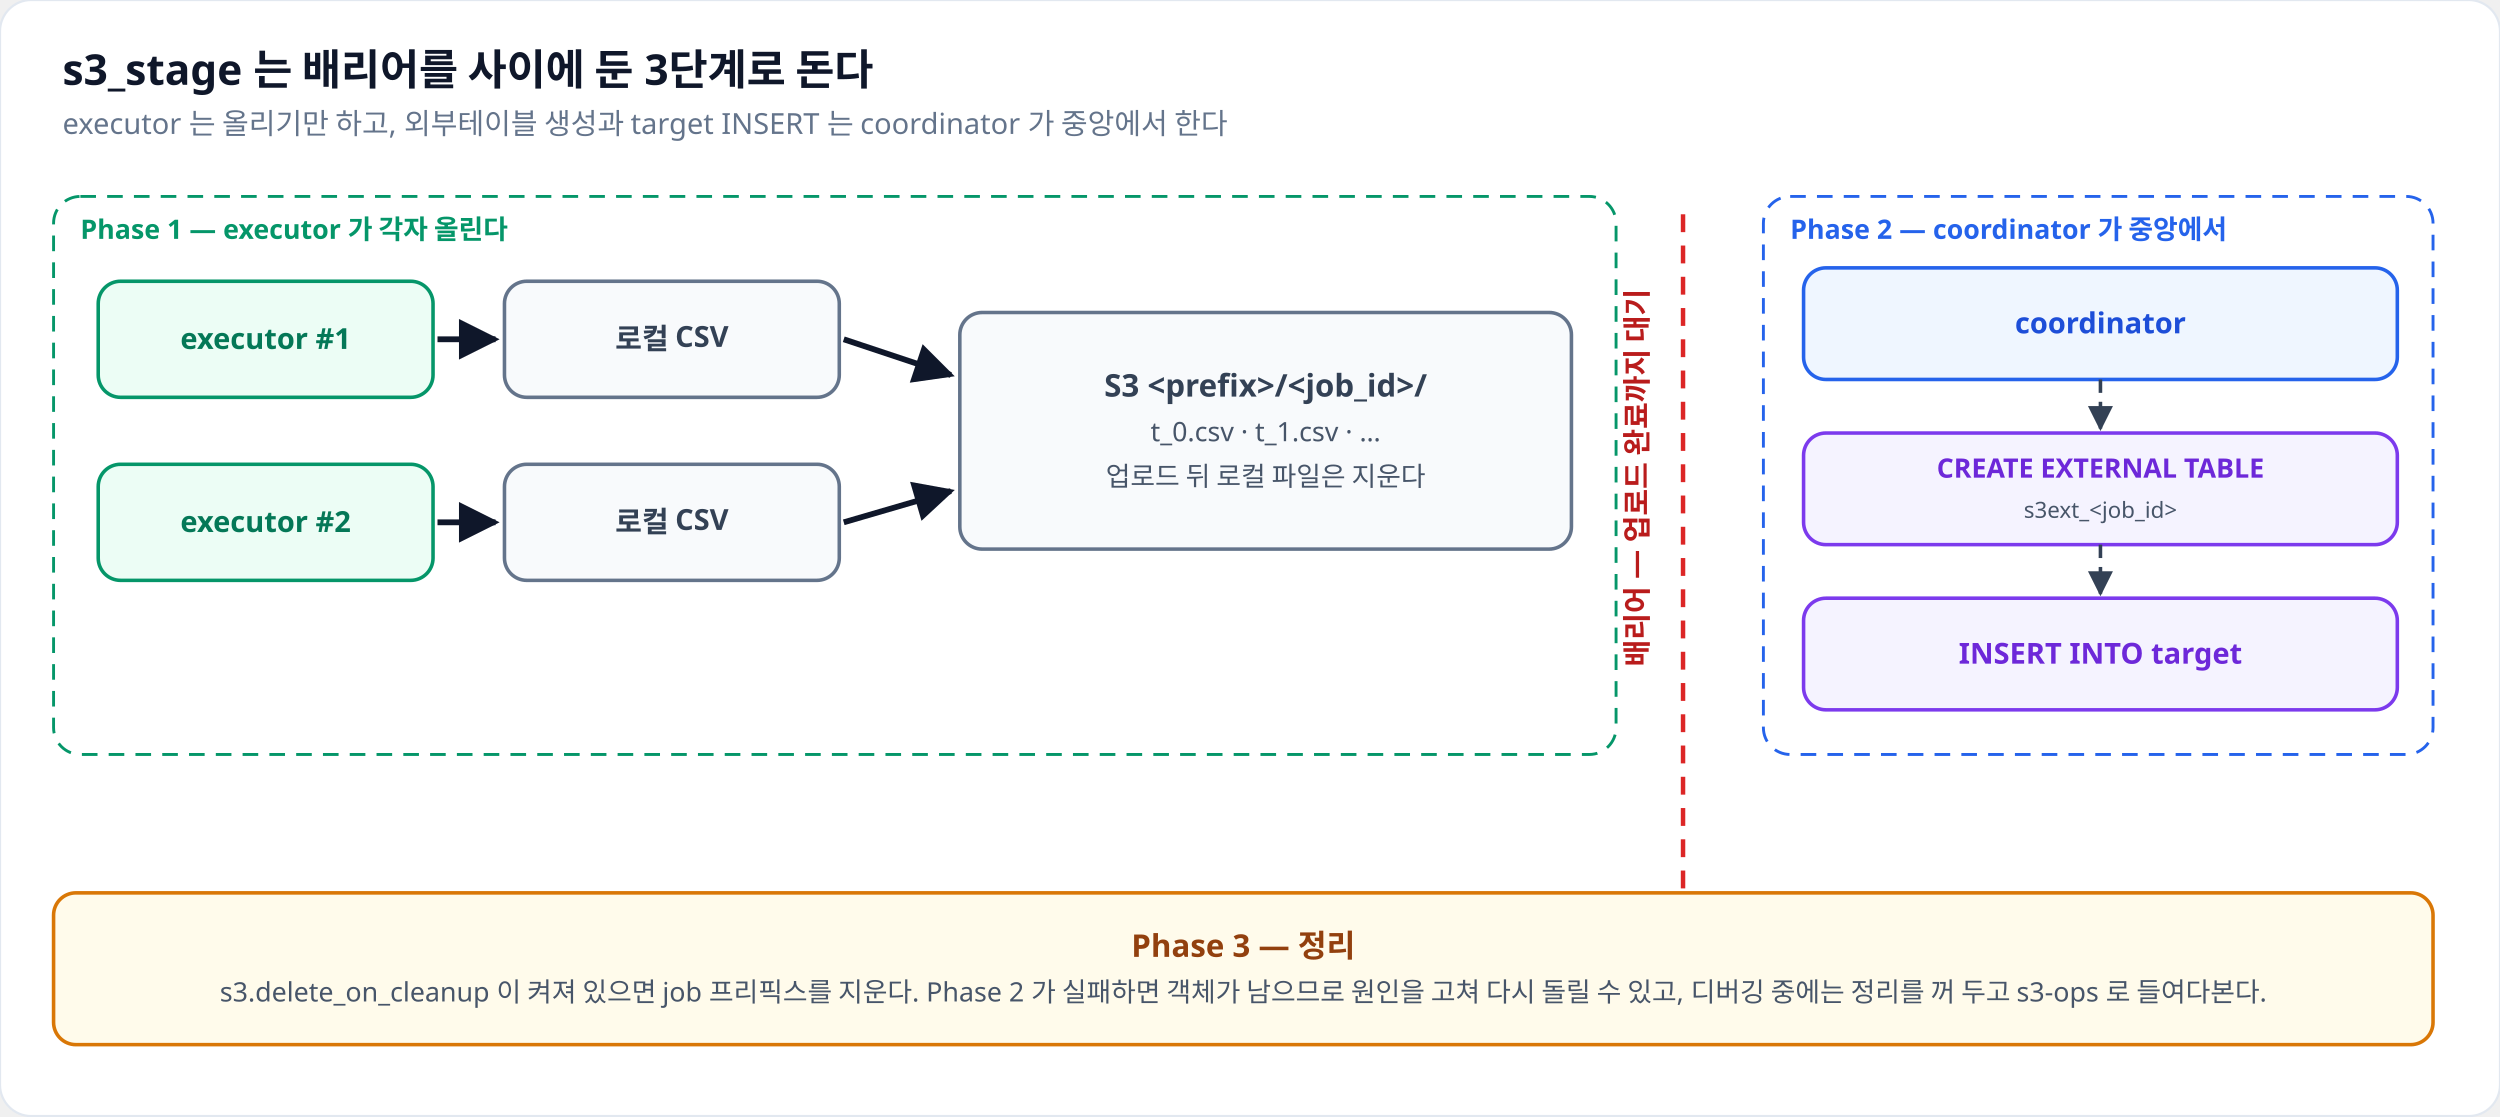
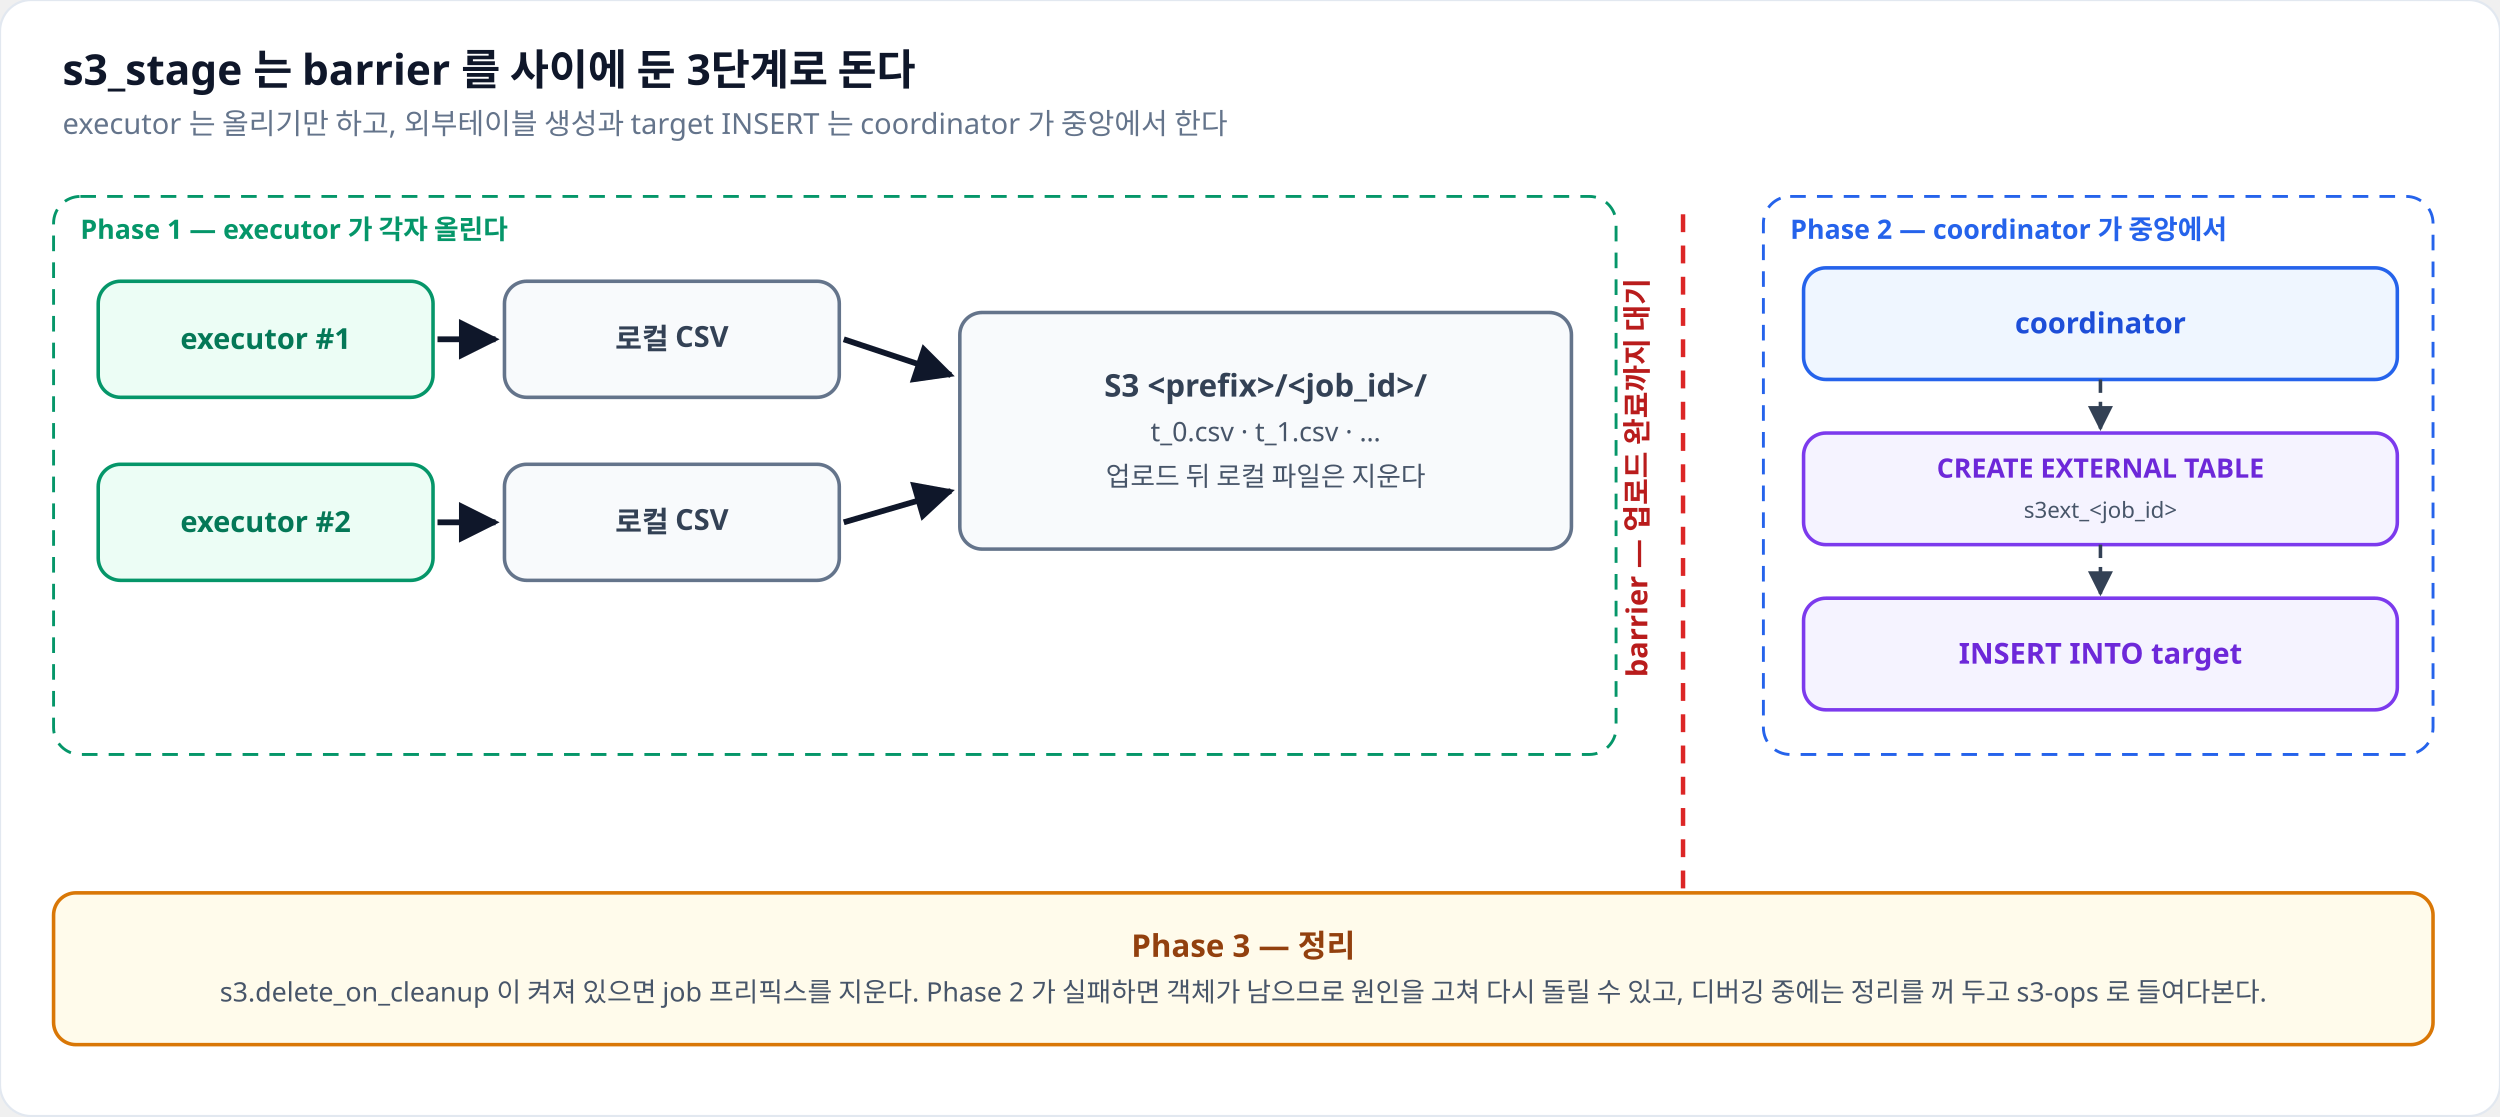
<svg xmlns="http://www.w3.org/2000/svg" viewBox="0 0 1120 500" width="1120" height="500" role="img" font-family="'Noto Sans KR','Apple SD Gothic Neo','Malgun Gothic','Nanum Gothic',sans-serif">
  <defs>
    <marker id="ar" viewBox="0 0 10 10" refX="9" refY="5" markerWidth="7" markerHeight="7" orient="auto-start-reverse">
      <path d="M0 0 L10 5 L0 10 z" fill="#334155" />
    </marker>
    <marker id="arw" viewBox="0 0 10 10" refX="9" refY="5" markerWidth="7" markerHeight="7" orient="auto-start-reverse">
      <path d="M0 0 L10 5 L0 10 z" fill="#0f172a" />
    </marker>
    <marker id="arm" viewBox="0 0 10 10" refX="9" refY="5" markerWidth="7" markerHeight="7" orient="auto-start-reverse">
      <path d="M0 0 L10 5 L0 10 z" fill="#94a3b8" />
    </marker>
  </defs>
  <rect x="0" y="0" width="1120" height="500" rx="14" fill="#ffffff" stroke="#e2e8f0" />
-   <text x="28" y="38" font-size="19" font-weight="700" fill="#0f172a">s3_stage 는 배리어를 사이에 둔 3단계로 돈다</text>
+   <text x="28" y="38" font-size="19" font-weight="700" fill="#0f172a">s3_stage 는 barrier 를 사이에 둔 3단계로 돈다</text>
  <text x="28" y="60" font-size="13" fill="#64748b">executor 는 올리기만 하고, 외부테이블 생성과 target INSERT 는 coordinator 가 중앙에서 한다</text>
  <rect x="24" y="88" width="700" height="250" rx="12" fill="none" stroke="#059669" stroke-width="1.3" stroke-dasharray="7 5" />
  <text x="36" y="107" font-size="12" font-weight="700" fill="#059669">Phase 1 — executor 가 각자 올린다</text>
  <rect x="44" y="126" width="150" height="52" rx="10" fill="#ecfdf5" stroke="#059669" stroke-width="1.6" />
  <text x="119.0" y="156.333" font-size="13" font-weight="700" fill="#047857" text-anchor="middle">executor #1</text>
  <rect x="44" y="208" width="150" height="52" rx="10" fill="#ecfdf5" stroke="#059669" stroke-width="1.6" />
  <text x="119.0" y="238.333" font-size="13" font-weight="700" fill="#047857" text-anchor="middle">executor #2</text>
  <rect x="226" y="126" width="150" height="52" rx="10" fill="#f8fafc" stroke="#64748b" stroke-width="1.6" />
  <text x="301.0" y="156.333" font-size="13" font-weight="700" fill="#334155" text-anchor="middle">로컬 CSV</text>
  <rect x="226" y="208" width="150" height="52" rx="10" fill="#f8fafc" stroke="#64748b" stroke-width="1.6" />
  <text x="301.0" y="238.333" font-size="13" font-weight="700" fill="#334155" text-anchor="middle">로컬 CSV</text>
  <rect x="430" y="140" width="274" height="106" rx="10" fill="#f8fafc" stroke="#64748b" stroke-width="1.6" />
  <text x="567.0" y="177.667" font-size="14" font-weight="700" fill="#334155" text-anchor="middle">S3 &lt;prefix&gt;/&lt;job_id&gt;/</text>
  <text x="567.0" y="197.667" font-size="12" font-weight="400" fill="#475569" text-anchor="middle">t_0.csv · t_1.csv · …</text>
  <text x="567.0" y="217.667" font-size="12" font-weight="400" fill="#475569" text-anchor="middle">업로드 뒤 로컬 파일은 지운다</text>
  <line x1="196" y1="152" x2="222" y2="152" stroke="#0f172a" stroke-width="2.6" marker-end="url(#arw)" />
  <line x1="196" y1="234" x2="222" y2="234" stroke="#0f172a" stroke-width="2.6" marker-end="url(#arw)" />
  <line x1="378" y1="152" x2="426" y2="168" stroke="#0f172a" stroke-width="2.6" marker-end="url(#arw)" />
  <line x1="378" y1="234" x2="426" y2="220" stroke="#0f172a" stroke-width="2.6" marker-end="url(#arw)" />
  <line x1="754" y1="96" x2="754" y2="400" stroke="#dc2626" stroke-width="2" stroke-dasharray="8 6" />
-   <text transform="rotate(-90 738 214)" x="738" y="214" font-size="13" font-weight="700" fill="#b91c1c" text-anchor="middle">배리어 — 업로드 완료까지 대기</text>
+   <text transform="rotate(-90 738 214)" x="738" y="214" font-size="13" font-weight="700" fill="#b91c1c" text-anchor="middle">barrier — 업로드 완료까지 대기</text>
  <rect x="790" y="88" width="300" height="250" rx="12" fill="none" stroke="#2563eb" stroke-width="1.3" stroke-dasharray="7 5" />
  <text x="802" y="107" font-size="12" font-weight="700" fill="#2563eb">Phase 2 — coordinator 가 중앙에서</text>
  <rect x="808" y="120" width="266" height="50" rx="10" fill="#eff6ff" stroke="#2563eb" stroke-width="1.6" />
  <text x="941.0" y="149.333" font-size="13" font-weight="700" fill="#1d4ed8" text-anchor="middle">coordinator</text>
  <rect x="808" y="194" width="266" height="50" rx="10" fill="#f5f3ff" stroke="#7c3aed" stroke-width="1.6" />
  <text x="941.0" y="214.0" font-size="12" font-weight="700" fill="#6d28d9" text-anchor="middle">CREATE EXTERNAL TABLE</text>
  <text x="941.0" y="232.0" font-size="10" font-weight="400" fill="#475569" text-anchor="middle">s3ext_&lt;job_id&gt;</text>
  <rect x="808" y="268" width="266" height="50" rx="10" fill="#f5f3ff" stroke="#7c3aed" stroke-width="1.6" />
  <text x="941.0" y="297.333" font-size="13" font-weight="700" fill="#6d28d9" text-anchor="middle">INSERT INTO target</text>
  <line x1="941" y1="170" x2="941" y2="192" stroke="#334155" stroke-width="1.6" stroke-dasharray="6 4" marker-end="url(#ar)" />
  <line x1="941" y1="244" x2="941" y2="266" stroke="#334155" stroke-width="1.6" stroke-dasharray="6 4" marker-end="url(#ar)" />
  <rect x="24" y="400" width="1066" height="68" rx="10" fill="#fffbeb" stroke="#d97706" stroke-width="1.6" />
  <text x="557.0" y="428.667" font-size="14" font-weight="700" fill="#92400e" text-anchor="middle">Phase 3 — 정리</text>
  <text x="557.0" y="448.667" font-size="12" font-weight="400" fill="#475569" text-anchor="middle">s3.delete_on_cleanup 이 켜져 있으면 job 프리픽스를 지운다. Phase 2 가 실패하면 객체가 남으므로 원인을 고쳐 다시 돌릴 수 있고, 디버깅 중에는 정리를 꺼 두고 s3-ops 로 들여다본다.</text>
</svg>
